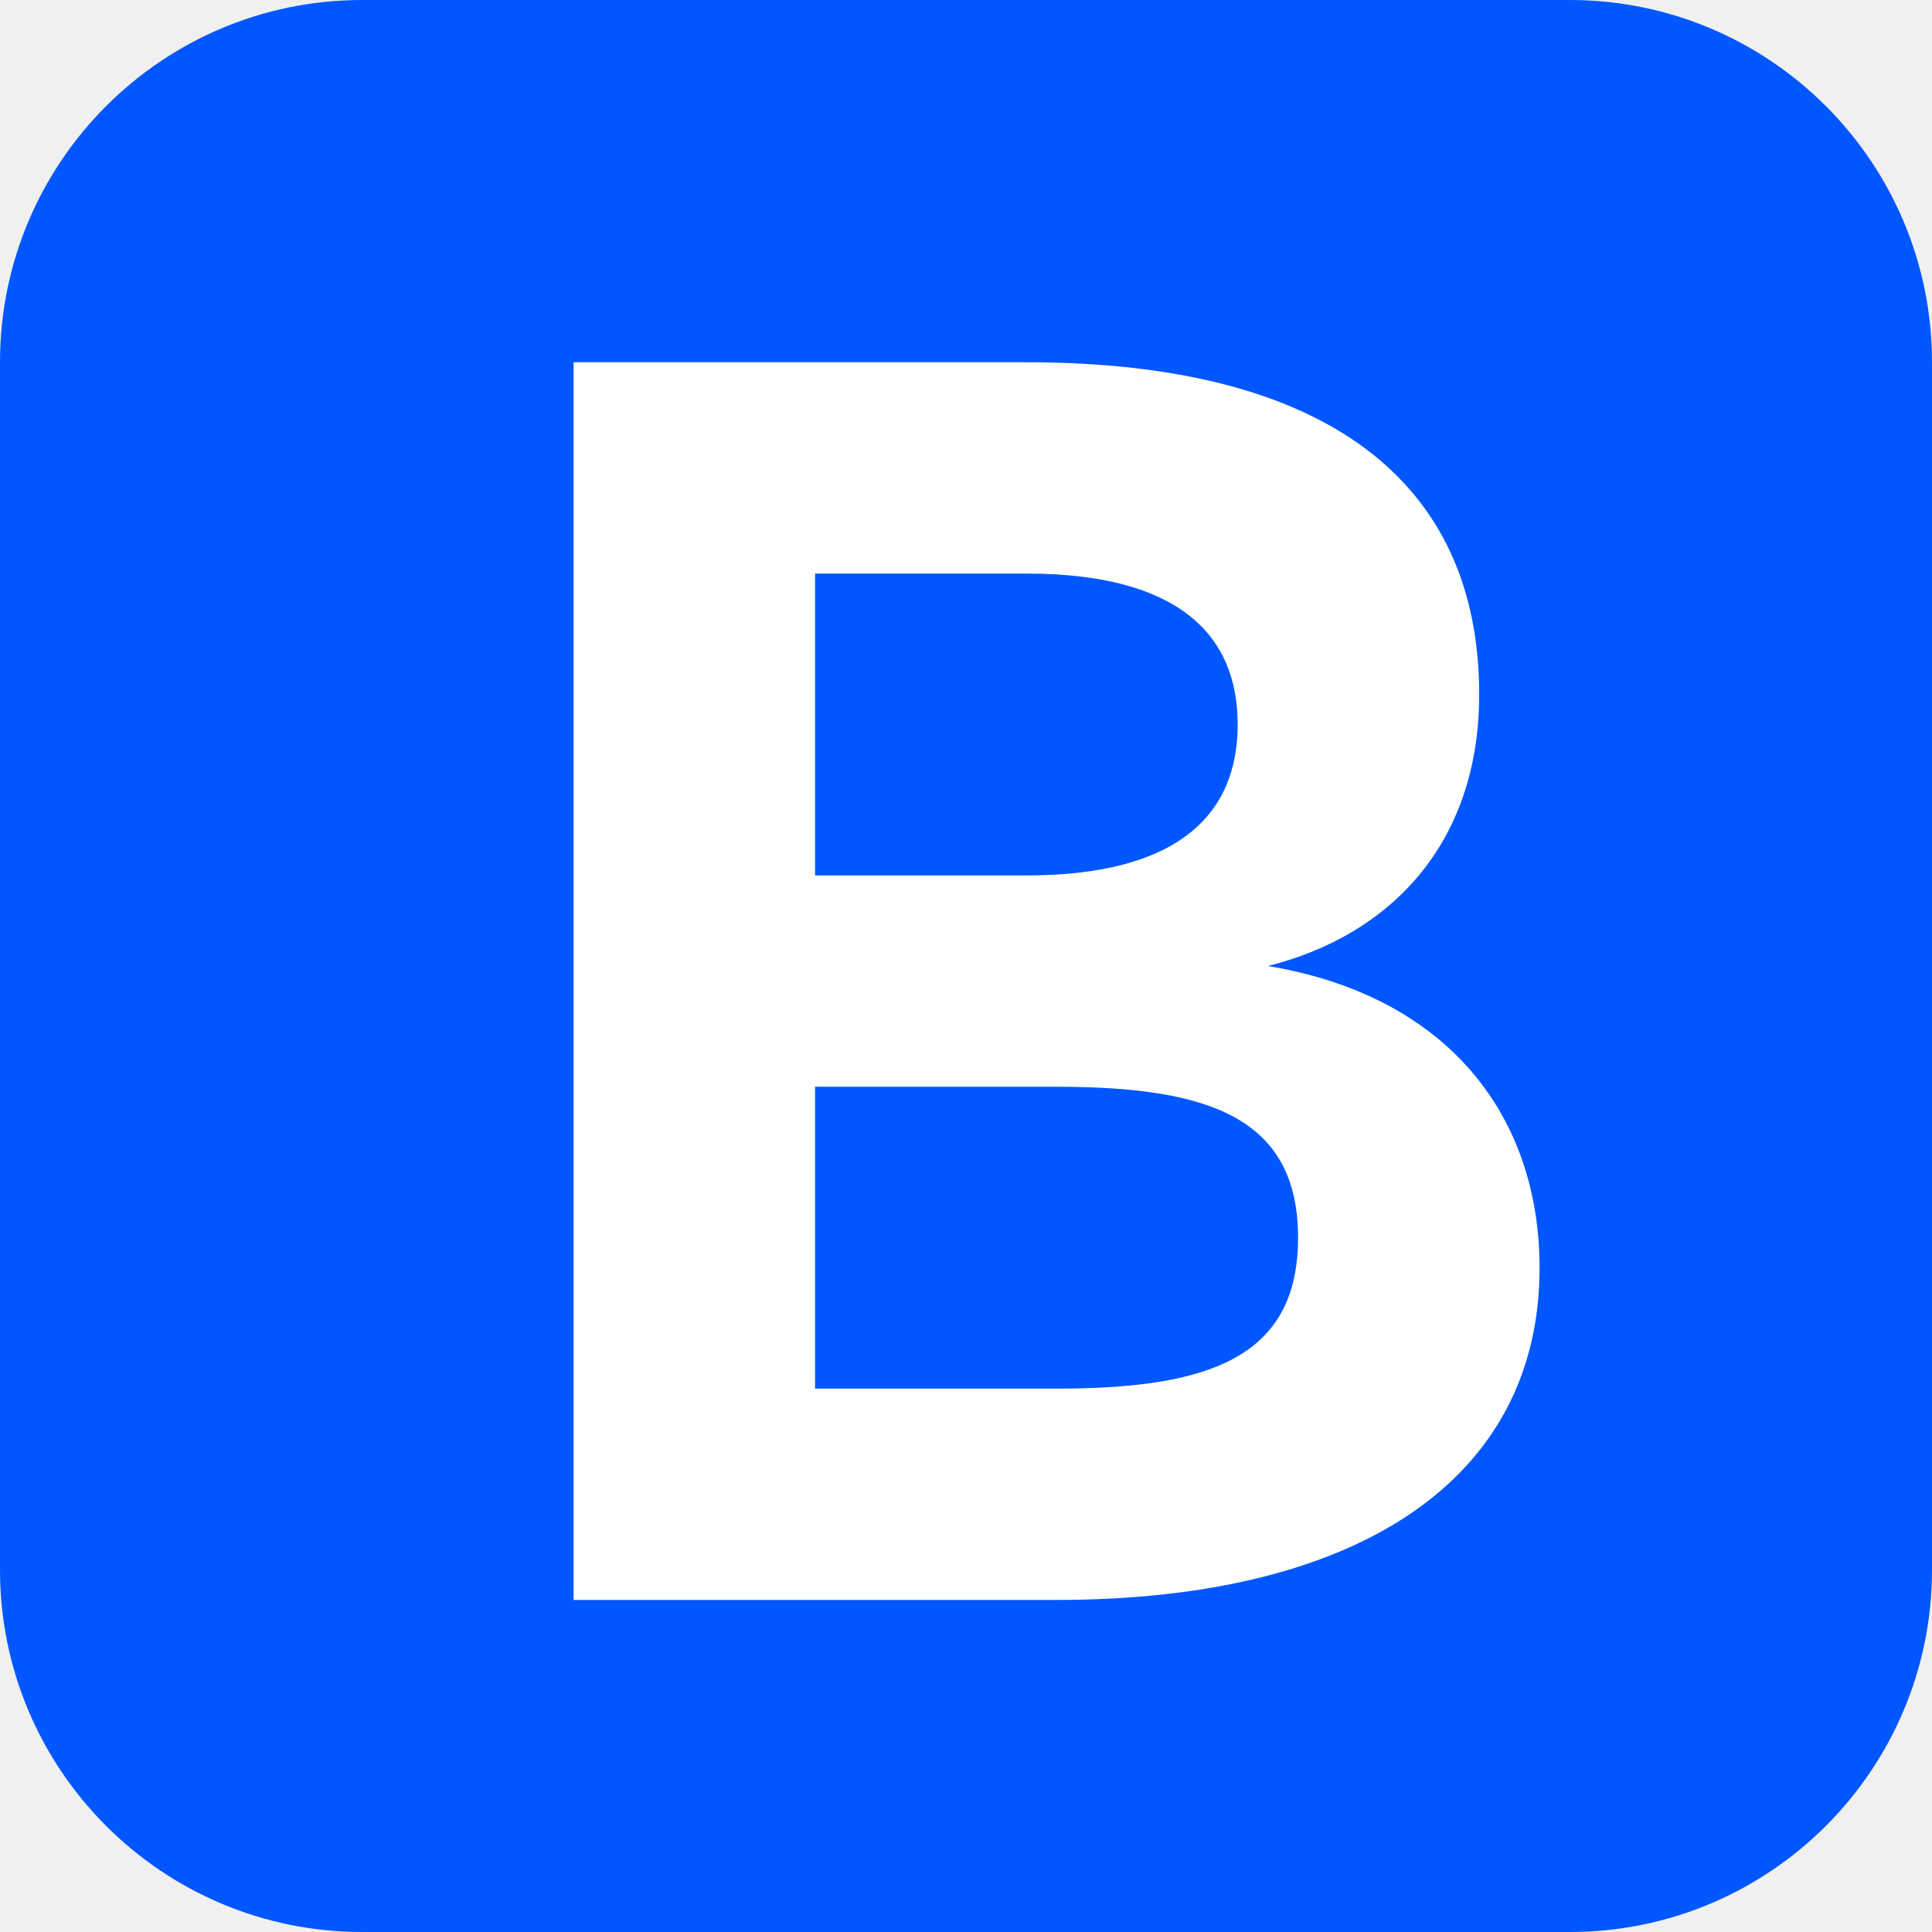
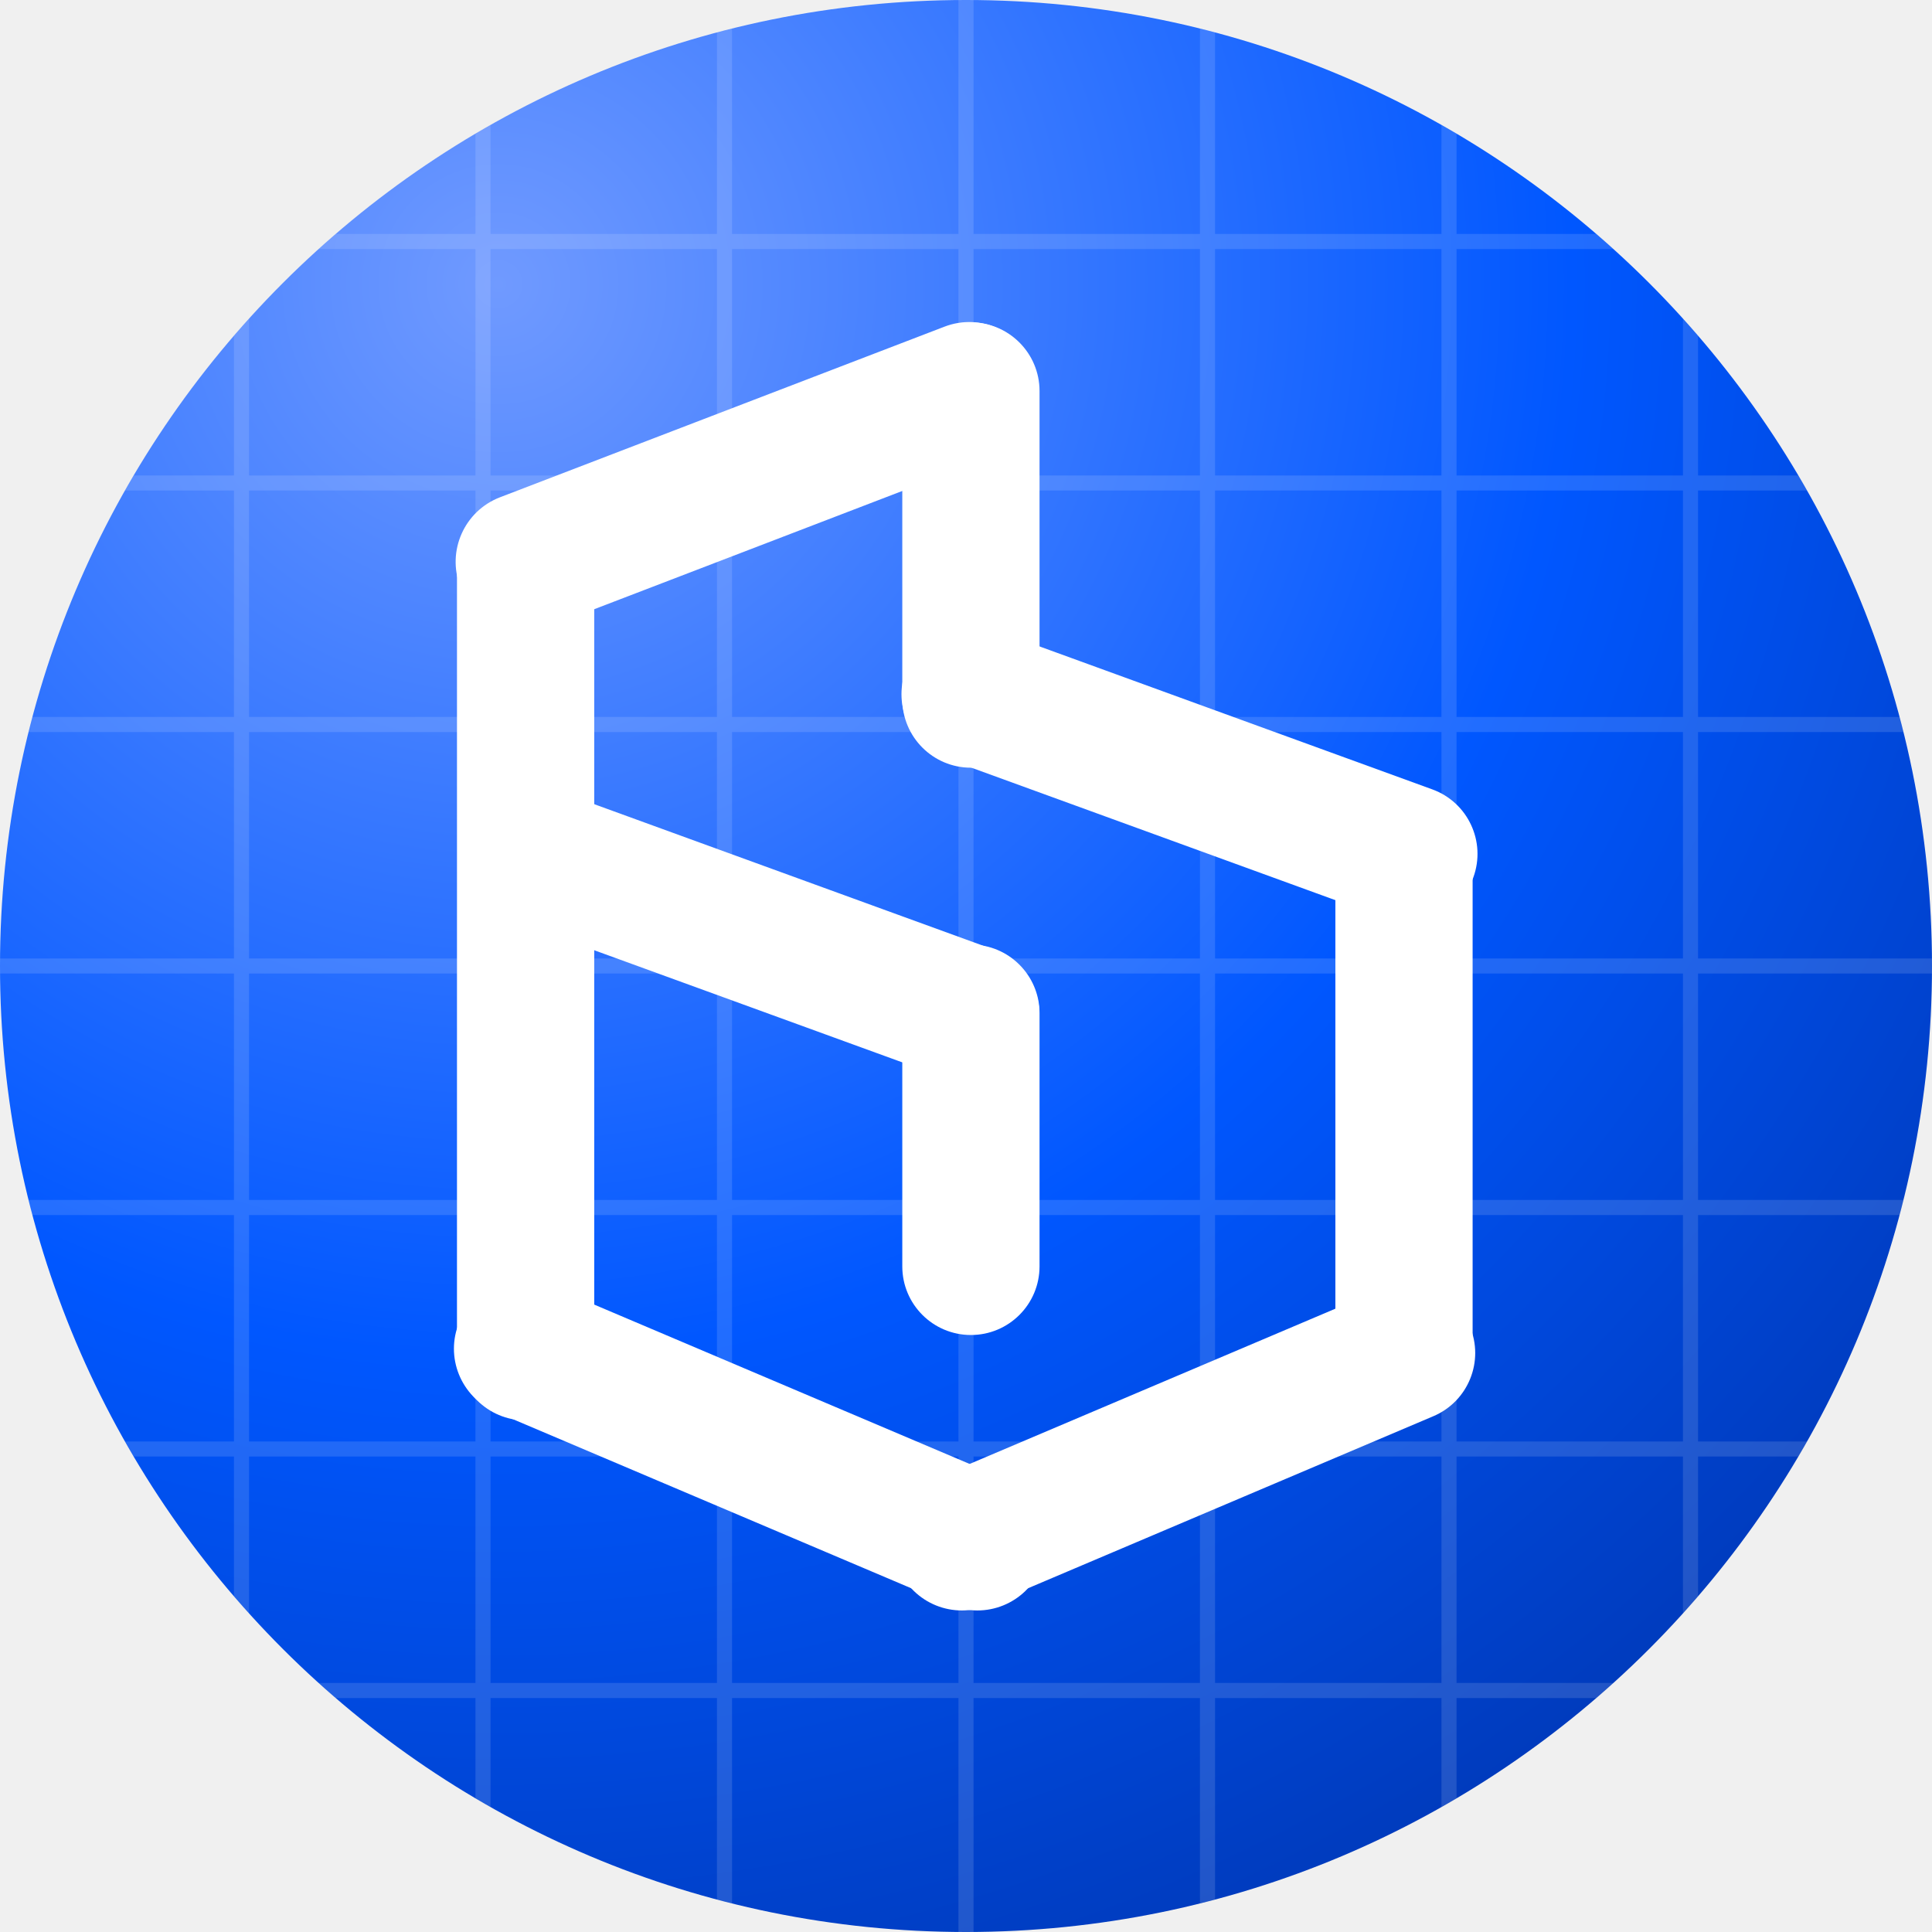
- <svg xmlns="http://www.w3.org/2000/svg" viewBox="0 0 64 64">
-   <rect width="64" height="64" rx="12" fill="#0057ff" />
-   <path fill="#fff" fill-rule="evenodd" d="M19 12h15c10 0 15 4 15 11 0 5-3 8-7 9 6 1 9 5 9 10 0 7-6 11-16 11H19V12Zm8 7v10h7c5 0 7-2 7-5s-2-5-7-5h-7Zm0 17v10h8c5 0 8-1 8-5s-3-5-8-5h-8Z" />
+ <svg xmlns="http://www.w3.org/2000/svg" width="64" height="64" viewBox="0 0 64 64" fill="none">
+   <defs>
+     <radialGradient id="blueprint" cx="0.26" cy="0.15" r="0.95">
+       <stop stop-color="#709aff" />
+       <stop offset="0.58" stop-color="#0057ff" />
+       <stop offset="1" stop-color="#0039b8" />
+     </radialGradient>
+     <clipPath id="disc">
+       <circle cx="32" cy="32" r="32" />
+     </clipPath>
+   </defs>
+   <circle cx="32" cy="32" r="32" fill="url(#blueprint)" />
+   <path d="M8 0v64M16 0v64M24 0v64M32 0v64M40 0v64M48 0v64M56 0v64M0 8h64M0 16h64M0 24h64M0 32h64M0 40h64M0 48h64M0 56h64" stroke="#fff" stroke-opacity=".13" stroke-width=".5" clip-path="url(#disc)" />
+   <g fill="#fff" transform="translate(14.33 10) scale(.31)">
+     <rect width="65.654" height="14.775" rx="7.388" transform="matrix(0.933582 -0.358364 0.358372 0.933579 0.308594 23.528)" />
+     <rect x="2.606" y="119.525" width="99.079" height="14.666" rx="7.333" transform="rotate(-90 2.60645 119.525)" />
+     <rect x="50.192" y="49.778" width="47.584" height="14.666" rx="7.333" transform="rotate(-90 50.1921 49.778)" />
+     <rect x="96.471" y="119.525" width="67.791" height="14.666" rx="7.333" transform="rotate(-90 96.4709 119.525)" />
+     <rect x="50.192" y="110.399" width="41.718" height="14.666" rx="7.333" transform="rotate(-90 50.1921 110.399)" />
+     <rect width="67.474" height="14.666" rx="7.333" transform="matrix(-0.920507 -0.390727 0.390735 -0.920503 62.1101 142.115)" />
+     <rect width="64.559" height="14.666" rx="7.333" transform="matrix(-0.939694 -0.342017 0.342024 -0.939691 108.707 68.3853)" />
+     <rect width="65.167" height="14.666" rx="7.333" transform="matrix(-0.939694 -0.342017 0.342024 -0.939691 61.8887 85.5218)" />
+     <rect width="66.302" height="14.666" rx="7.333" transform="matrix(0.920507 -0.390727 -0.390735 -0.920503 52.6638 142.115)" />
+   </g>
</svg>
